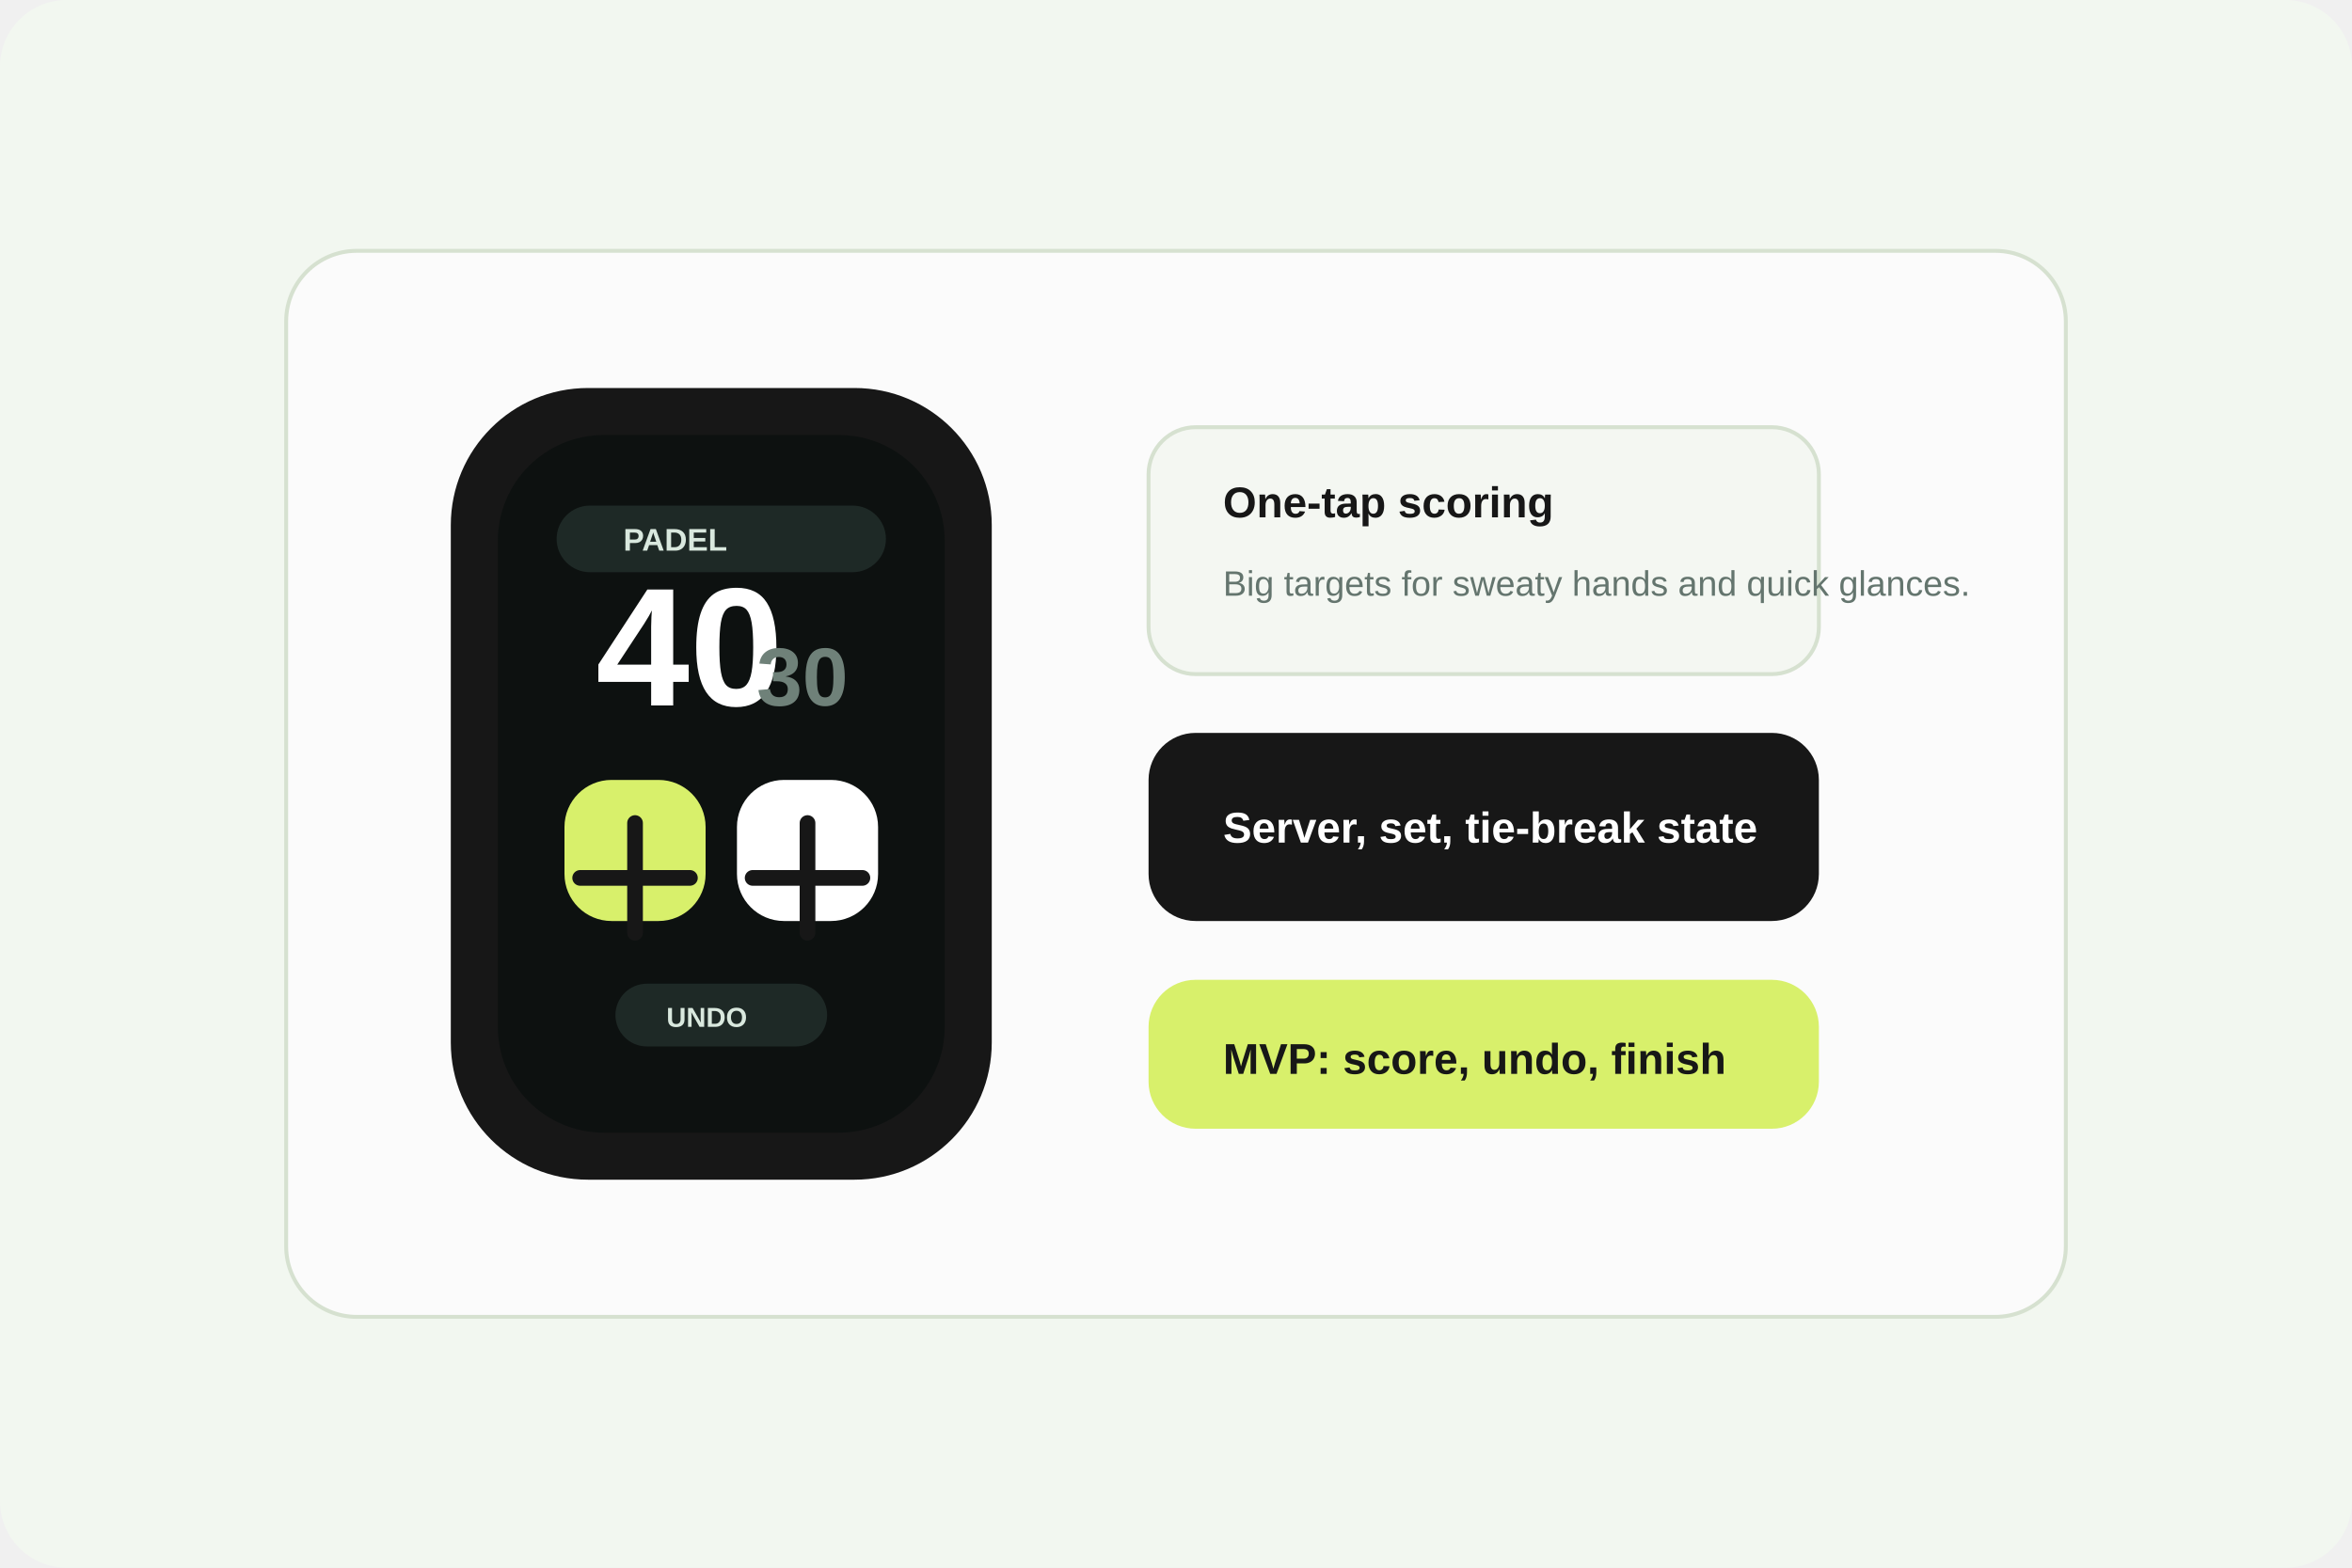
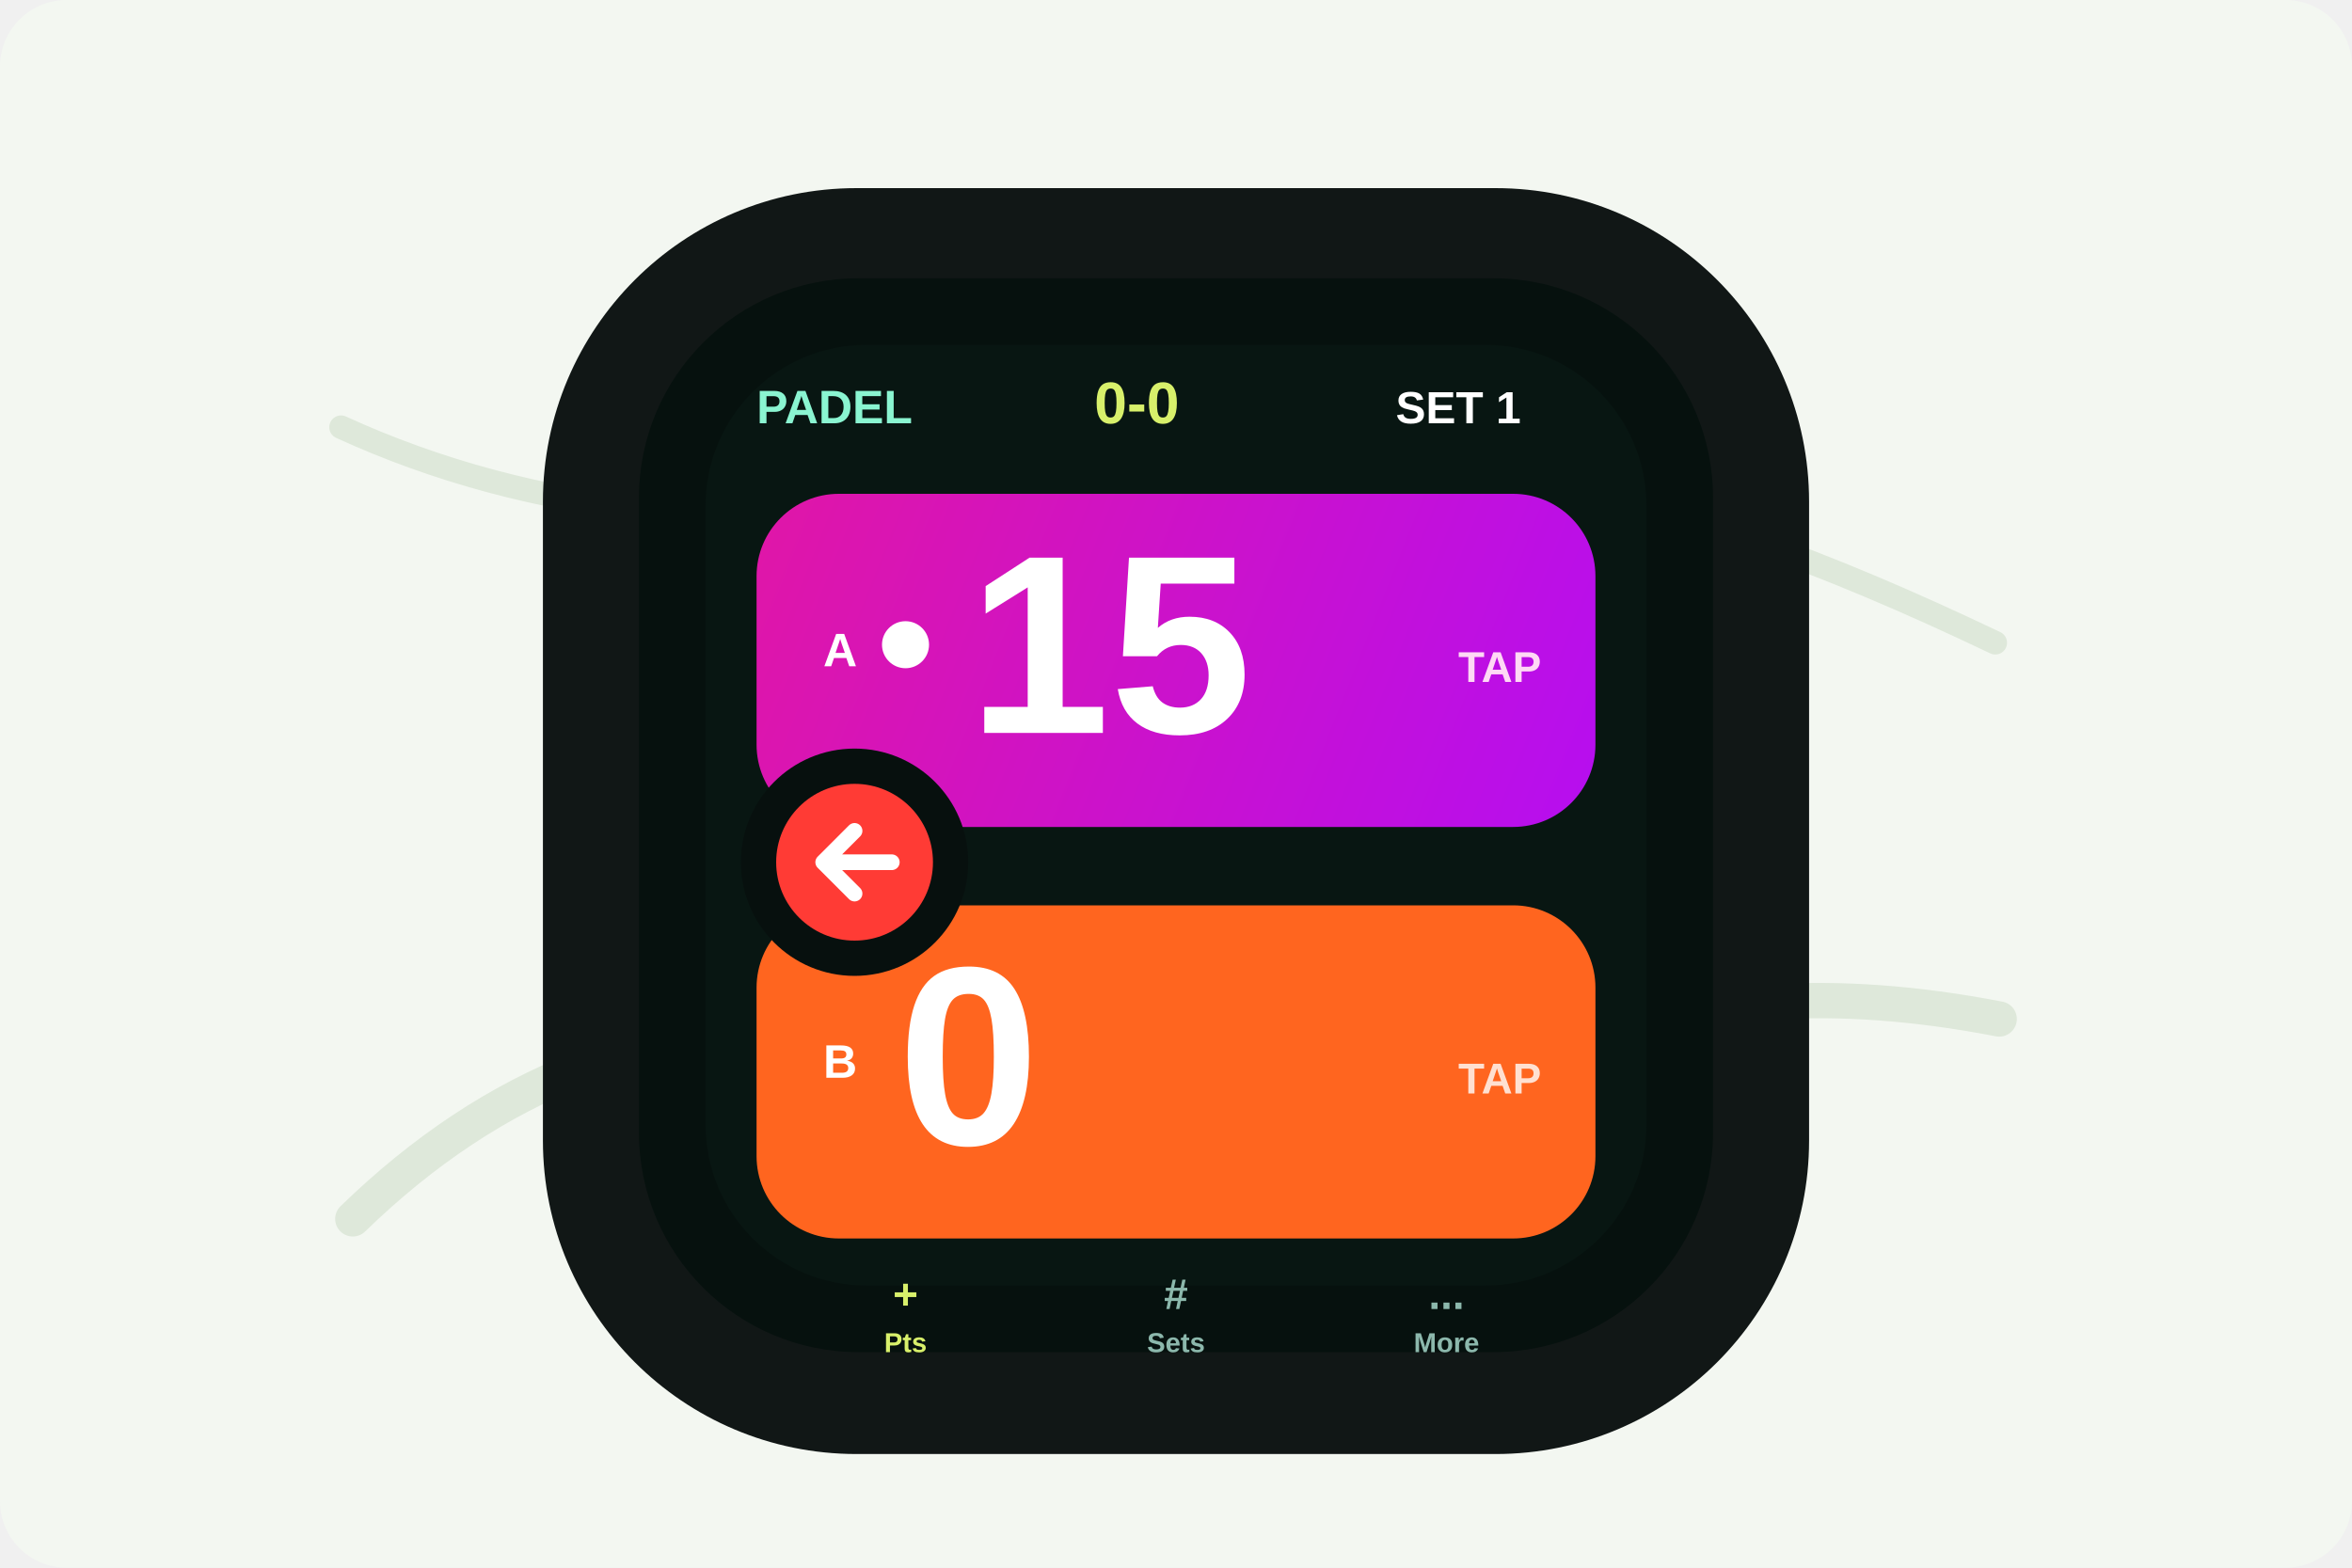
<svg xmlns="http://www.w3.org/2000/svg" width="1200" height="800" viewBox="0 0 1200 800" fill="none" role="img" aria-labelledby="title desc">
-   <rect width="1200" height="800" rx="34" fill="#F2F7F0" />
-   <path d="M230 652C318 574 392 500 452 430C528 342 610 264 736 184" stroke="#DCE5D7" stroke-width="5" />
-   <path d="M206 286C310 330 430 342 566 318C722 290 850 316 1002 396" stroke="#DCE5D7" stroke-width="5" />
-   <rect x="146" y="128" width="908" height="544" rx="36" fill="#FBFBFB" stroke="#D6E1D0" stroke-width="2" />
-   <rect x="230" y="198" width="276" height="404" rx="70" fill="#171717" />
-   <rect x="254" y="222" width="228" height="356" rx="54" fill="#0D1110" />
-   <rect x="284" y="258" width="168" height="34" rx="17" fill="#1E2926" />
-   <text x="318" y="281" fill="#D9E8DE" font-family="Arial, sans-serif" font-size="16" font-weight="700">PADEL</text>
-   <text x="304" y="360" fill="#FFFFFF" font-family="Arial, sans-serif" font-size="86" font-weight="700">40</text>
-   <text x="386" y="360" fill="#6F8179" font-family="Arial, sans-serif" font-size="42" font-weight="700">30</text>
-   <rect x="288" y="398" width="72" height="72" rx="24" fill="#D8F06B" />
-   <path d="M324 420V476M296 448H352" stroke="#171717" stroke-width="8" stroke-linecap="round" />
-   <rect x="376" y="398" width="72" height="72" rx="24" fill="#FFFFFF" />
-   <path d="M412 420V476M384 448H440" stroke="#171717" stroke-width="8" stroke-linecap="round" />
-   <rect x="314" y="502" width="108" height="32" rx="16" fill="#1E2926" />
-   <text x="340" y="524" fill="#D9E8DE" font-family="Arial, sans-serif" font-size="14" font-weight="700">UNDO</text>
-   <rect x="586" y="218" width="342" height="126" rx="24" fill="#F4F7F2" stroke="#D6E1D0" stroke-width="2" />
-   <text x="624" y="264" fill="#171717" font-family="Arial, sans-serif" font-size="22" font-weight="700">One-tap scoring</text>
-   <text x="624" y="304" fill="#64756E" font-family="Arial, sans-serif" font-size="18">Big targets for sweaty hands and quick glances.</text>
-   <rect x="586" y="374" width="342" height="96" rx="24" fill="#171717" />
-   <text x="624" y="430" fill="#FFFFFF" font-family="Arial, sans-serif" font-size="22" font-weight="700">Server, set, tie-break state</text>
-   <rect x="586" y="500" width="342" height="76" rx="24" fill="#D8F06B" />
-   <text x="624" y="548" fill="#171717" font-family="Arial, sans-serif" font-size="22" font-weight="700">MVP: score, undo, finish</text>
+   <rect width="1200" height="800" rx="34" fill="#F3F7F1" />
+   <path d="M180 622C252 552 334 520 426 526C527 533 580 586 674 570C774 554 844 486 1020 520" stroke="#DEE8DA" stroke-width="18" stroke-linecap="round" />
+   <path d="M174 218C270 262 390 278 534 250C712 216 842 244 1018 328" stroke="#DEE8DA" stroke-width="12" stroke-linecap="round" />
+   <rect x="277" y="96" width="646" height="646" rx="160" fill="#111716" />
+   <rect x="326" y="142" width="548" height="548" rx="112" fill="#06110E" />
+   <rect x="360" y="176" width="480" height="480" rx="82" fill="#081612" />
+   <text x="386" y="216" fill="#8AF5D1" font-family="Arial, sans-serif" font-size="24" font-weight="700">PADEL</text>
+   <text x="580" y="216" fill="#D8F06B" font-family="Arial, sans-serif" font-size="30" font-weight="800" text-anchor="middle">0-0</text>
+   <text x="776" y="216" fill="#FFFFFF" font-family="Arial, sans-serif" font-size="23" font-weight="700" text-anchor="end">SET 1</text>
+   <rect x="386" y="252" width="428" height="170" rx="42" fill="url(#teamA)" />
+   <text x="420" y="340" fill="#FFFFFF" font-family="Arial, sans-serif" font-size="24" font-weight="800">A</text>
+   <circle cx="462" cy="329" r="12" fill="#FFFFFF" />
+   <text x="494" y="374" fill="#FFFFFF" font-family="Arial, sans-serif" font-size="130" font-weight="800">15</text>
+   <text x="744" y="348" fill="#FFD8F5" font-family="Arial, sans-serif" font-size="22" font-weight="800">TAP</text>
+   <path d="M386 422C397 402 412 393 430 396C452 400 458 417 476 422H386Z" fill="#081612" />
+   <rect x="386" y="462" width="428" height="170" rx="42" fill="#FF651F" />
+   <text x="420" y="550" fill="#FFFFFF" font-family="Arial, sans-serif" font-size="24" font-weight="800">B</text>
+   <text x="458" y="584" fill="#FFFFFF" font-family="Arial, sans-serif" font-size="130" font-weight="800">0</text>
+   <text x="744" y="558" fill="#FFE0D1" font-family="Arial, sans-serif" font-size="22" font-weight="800">TAP</text>
+   <circle cx="436" cy="440" r="58" fill="#07100E" />
+   <circle cx="436" cy="440" r="40" fill="#FF3B35" />
+   <path d="M455 440H420M420 440L436 424M420 440L436 456" stroke="#FFFFFF" stroke-width="8" stroke-linecap="round" stroke-linejoin="round" />
+   <text x="462" y="668" fill="#D8F06B" font-family="Arial, sans-serif" font-size="22" font-weight="800" text-anchor="middle">+</text>
+   <text x="462" y="690" fill="#D8F06B" font-family="Arial, sans-serif" font-size="14" font-weight="700" text-anchor="middle">Pts</text>
+   <text x="600" y="668" fill="#8CB8AC" font-family="Arial, sans-serif" font-size="22" font-weight="800" text-anchor="middle">#</text>
+   <text x="600" y="690" fill="#8CB8AC" font-family="Arial, sans-serif" font-size="14" font-weight="700" text-anchor="middle">Sets</text>
+   <text x="738" y="668" fill="#8CB8AC" font-family="Arial, sans-serif" font-size="22" font-weight="800" text-anchor="middle">...</text>
+   <text x="738" y="690" fill="#8CB8AC" font-family="Arial, sans-serif" font-size="14" font-weight="700" text-anchor="middle">More</text>
+   <defs>
+     <linearGradient id="teamA" x1="386" y1="252" x2="814" y2="422" gradientUnits="userSpaceOnUse">
+       <stop stop-color="#E016A7" />
+       <stop offset="1" stop-color="#B60EF0" />
+     </linearGradient>
+   </defs>
</svg>
